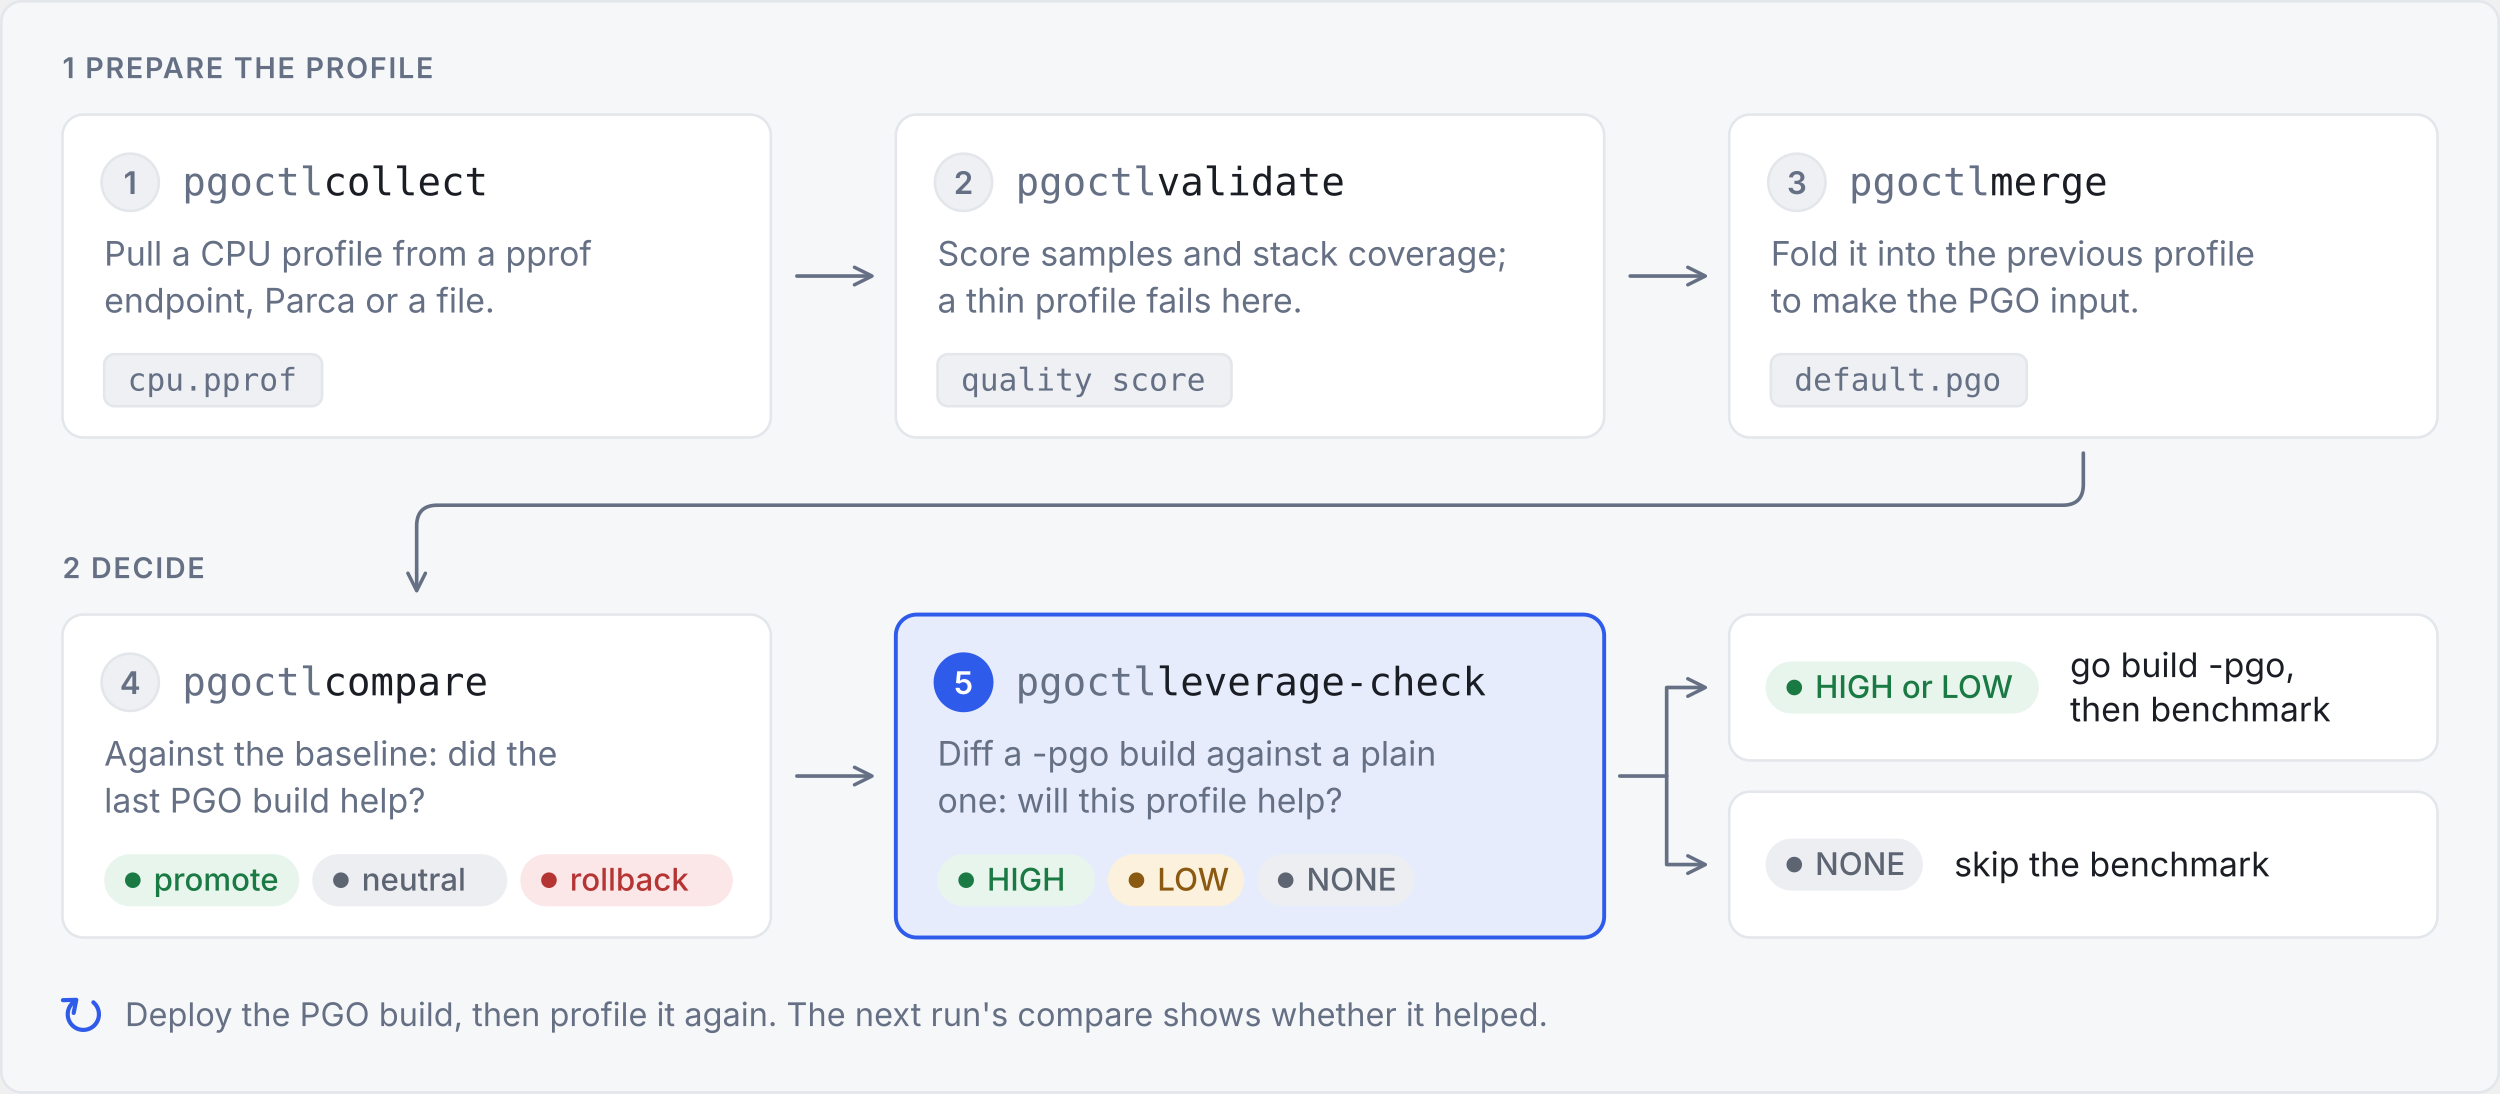
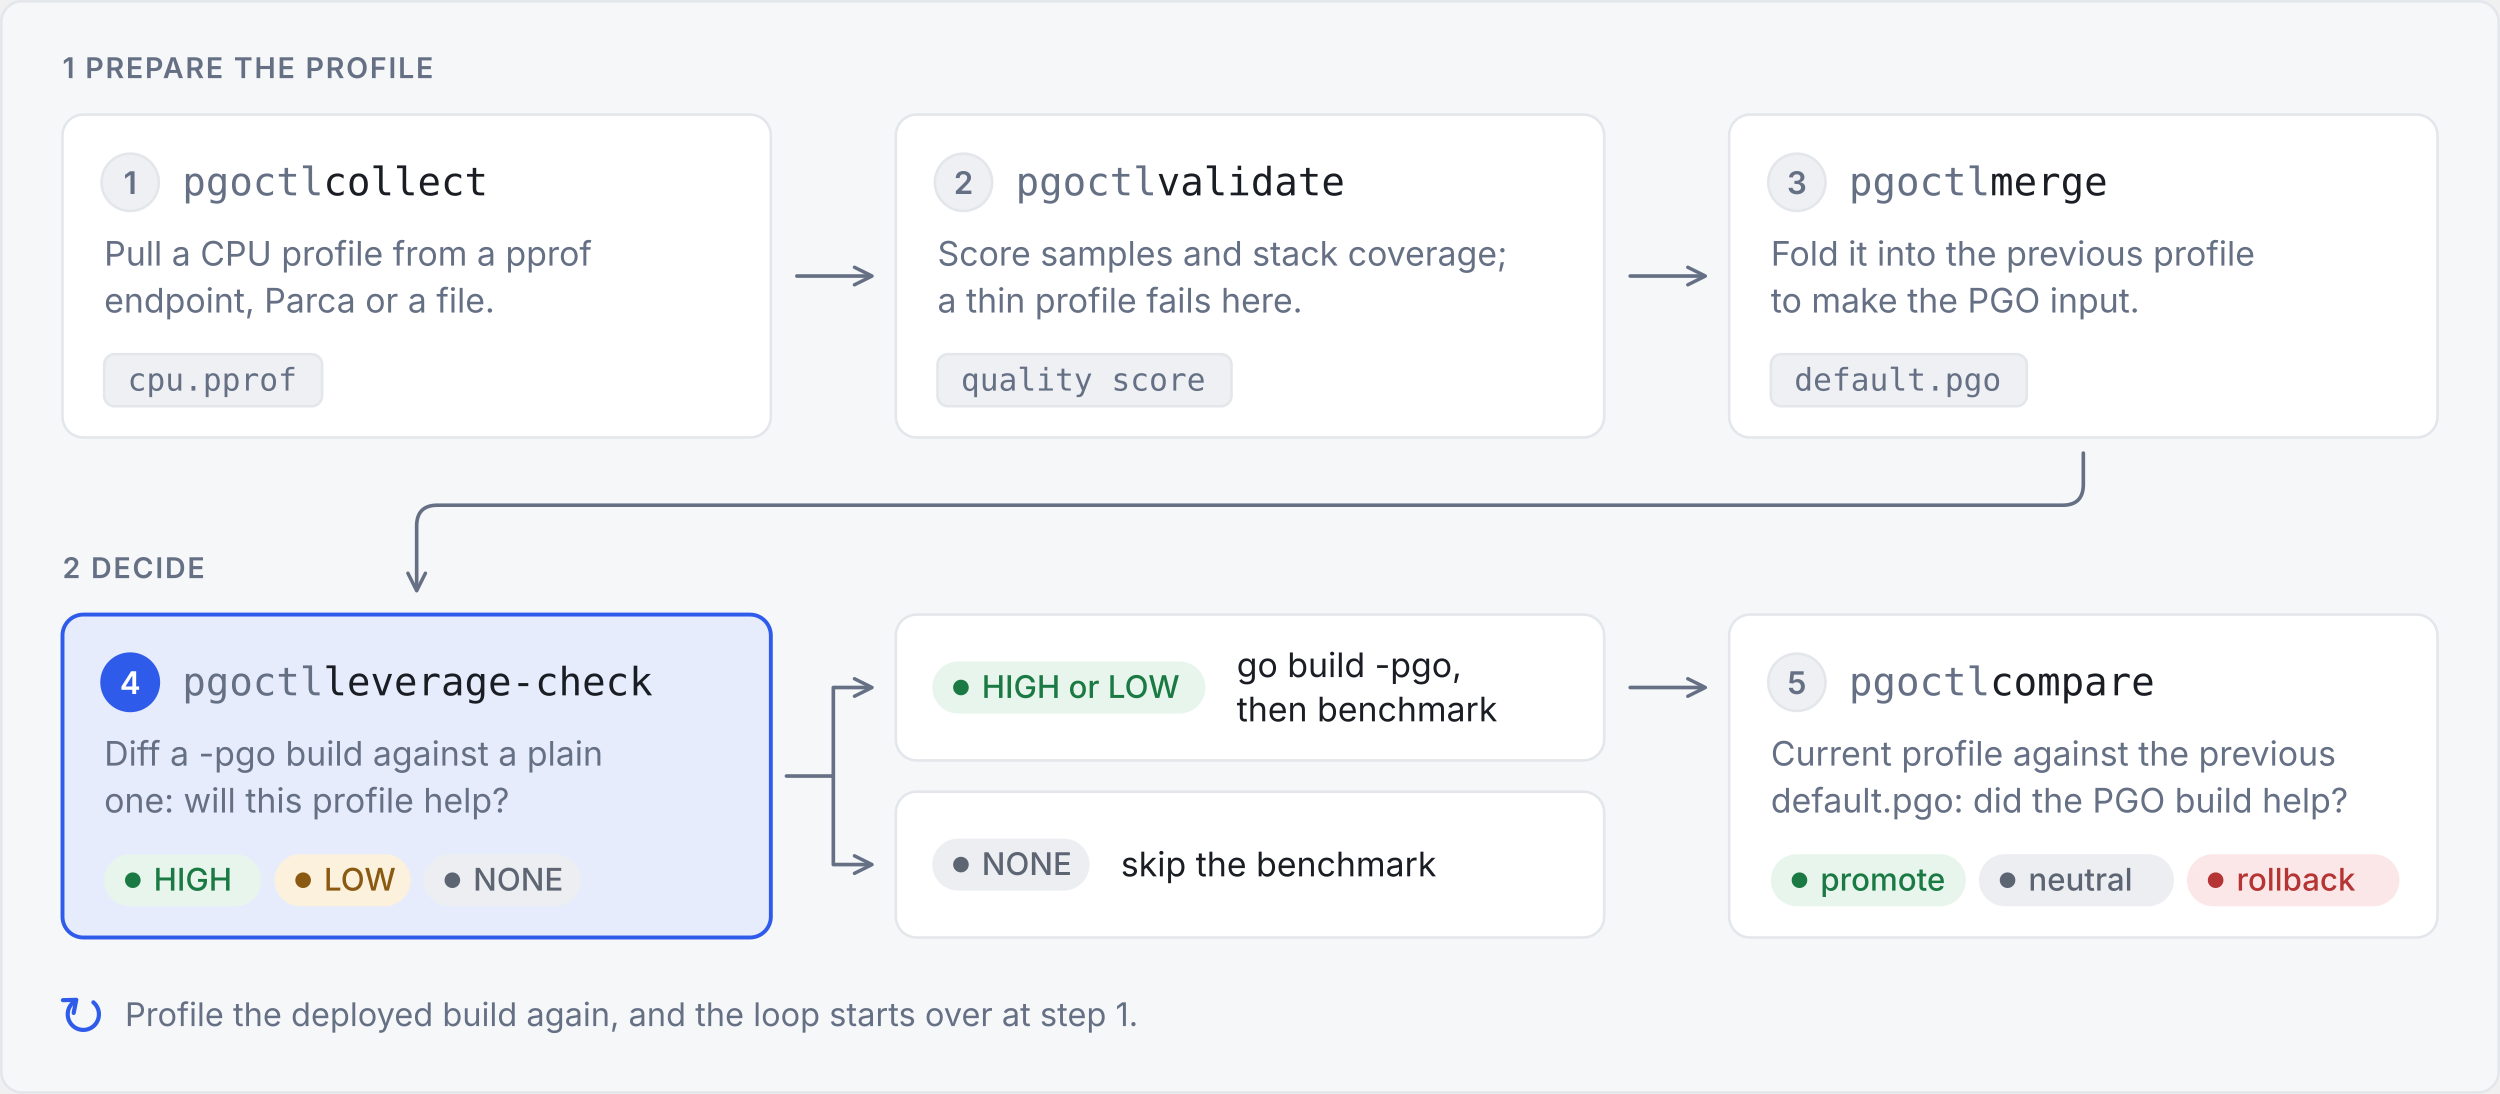
<svg xmlns="http://www.w3.org/2000/svg" width="960" height="420" viewBox="0 0 960 420" role="img" aria-label="pgoctl pipeline">
  <defs>
    <marker id="m" viewBox="0 0 10 10" refX="8" refY="5" markerWidth="6" markerHeight="6" orient="auto">
      <path d="M1,1 L9,5 L1,9" fill="none" stroke="#667085" stroke-width="1.6" stroke-linecap="round" stroke-linejoin="round" />
    </marker>
  </defs>
  <rect x="0.5" y="0.5" width="959" height="419" rx="8" fill="#f6f7f9" stroke="#e3e6ea" />
  <text x="24" y="30" font-family="Inter,-apple-system,BlinkMacSystemFont,'Segoe UI',Helvetica,Arial,sans-serif" font-size="11" font-weight="600" fill="#667085" text-anchor="start" letter-spacing="0.66">1  PREPARE THE PROFILE</text>
  <rect x="24.0" y="44" width="272.0" height="124" rx="8" fill="#ffffff" stroke="#e3e6ea" stroke-width="1" />
  <circle cx="50.0" cy="70" r="11" fill="#eef0f3" stroke="#e3e6ea" />
  <text x="50.0" y="74.5" font-family="Inter,-apple-system,BlinkMacSystemFont,'Segoe UI',Helvetica,Arial,sans-serif" font-size="12" font-weight="600" fill="#667085" text-anchor="middle">1</text>
  <text x="70.0" y="75" font-family="'JetBrains Mono',ui-monospace,SFMono-Regular,Menlo,Consolas,monospace" font-size="15" font-weight="500" fill="#1a1d23">
    <tspan fill="#667085">pgoctl </tspan>collect</text>
  <text x="40.0" y="102" font-family="Inter,-apple-system,BlinkMacSystemFont,'Segoe UI',Helvetica,Arial,sans-serif" font-size="13" font-weight="400" fill="#667085" text-anchor="start">Pull a CPU profile from a pprof</text>
  <text x="40.0" y="120" font-family="Inter,-apple-system,BlinkMacSystemFont,'Segoe UI',Helvetica,Arial,sans-serif" font-size="13" font-weight="400" fill="#667085" text-anchor="start">endpoint, Parca or a file.</text>
  <rect x="40.0" y="136" width="83.7" height="20" rx="4" fill="#eef0f3" stroke="#e3e6ea" />
  <text x="49.0" y="150" font-family="'JetBrains Mono',ui-monospace,SFMono-Regular,Menlo,Consolas,monospace" font-size="12" font-weight="400" fill="#667085" text-anchor="start">cpu.pprof</text>
  <rect x="344.0" y="44" width="272.0" height="124" rx="8" fill="#ffffff" stroke="#e3e6ea" stroke-width="1" />
  <circle cx="370.0" cy="70" r="11" fill="#eef0f3" stroke="#e3e6ea" />
  <text x="370.0" y="74.5" font-family="Inter,-apple-system,BlinkMacSystemFont,'Segoe UI',Helvetica,Arial,sans-serif" font-size="12" font-weight="600" fill="#667085" text-anchor="middle">2</text>
  <text x="390.0" y="75" font-family="'JetBrains Mono',ui-monospace,SFMono-Regular,Menlo,Consolas,monospace" font-size="15" font-weight="500" fill="#1a1d23">
    <tspan fill="#667085">pgoctl </tspan>validate</text>
  <text x="360.0" y="102" font-family="Inter,-apple-system,BlinkMacSystemFont,'Segoe UI',Helvetica,Arial,sans-serif" font-size="13" font-weight="400" fill="#667085" text-anchor="start">Score samples and stack coverage;</text>
  <text x="360.0" y="120" font-family="Inter,-apple-system,BlinkMacSystemFont,'Segoe UI',Helvetica,Arial,sans-serif" font-size="13" font-weight="400" fill="#667085" text-anchor="start">a thin profile fails here.</text>
  <rect x="360.0" y="136" width="112.9" height="20" rx="4" fill="#eef0f3" stroke="#e3e6ea" />
  <text x="369.0" y="150" font-family="'JetBrains Mono',ui-monospace,SFMono-Regular,Menlo,Consolas,monospace" font-size="12" font-weight="400" fill="#667085" text-anchor="start">quality score</text>
  <rect x="664.0" y="44" width="272.0" height="124" rx="8" fill="#ffffff" stroke="#e3e6ea" stroke-width="1" />
  <circle cx="690.0" cy="70" r="11" fill="#eef0f3" stroke="#e3e6ea" />
  <text x="690.0" y="74.5" font-family="Inter,-apple-system,BlinkMacSystemFont,'Segoe UI',Helvetica,Arial,sans-serif" font-size="12" font-weight="600" fill="#667085" text-anchor="middle">3</text>
  <text x="710.0" y="75" font-family="'JetBrains Mono',ui-monospace,SFMono-Regular,Menlo,Consolas,monospace" font-size="15" font-weight="500" fill="#1a1d23">
    <tspan fill="#667085">pgoctl </tspan>merge</text>
  <text x="680.0" y="102" font-family="Inter,-apple-system,BlinkMacSystemFont,'Segoe UI',Helvetica,Arial,sans-serif" font-size="13" font-weight="400" fill="#667085" text-anchor="start">Fold it into the previous profile</text>
  <text x="680.0" y="120" font-family="Inter,-apple-system,BlinkMacSystemFont,'Segoe UI',Helvetica,Arial,sans-serif" font-size="13" font-weight="400" fill="#667085" text-anchor="start">to make the PGO input.</text>
  <rect x="680.0" y="136" width="98.3" height="20" rx="4" fill="#eef0f3" stroke="#e3e6ea" />
  <text x="689.0" y="150" font-family="'JetBrains Mono',ui-monospace,SFMono-Regular,Menlo,Consolas,monospace" font-size="12" font-weight="400" fill="#667085" text-anchor="start">default.pgo</text>
  <path d="M306.0,106.0 L334.0,106.0" fill="none" stroke="#667085" stroke-width="1.4" stroke-linecap="round" stroke-linejoin="round" marker-end="url(#m)" />
  <path d="M626.0,106.0 L654.0,106.0" fill="none" stroke="#667085" stroke-width="1.4" stroke-linecap="round" stroke-linejoin="round" marker-end="url(#m)" />
  <text x="24" y="222" font-family="Inter,-apple-system,BlinkMacSystemFont,'Segoe UI',Helvetica,Arial,sans-serif" font-size="11" font-weight="600" fill="#667085" text-anchor="start" letter-spacing="0.66">2  DECIDE</text>
-   <rect x="24.0" y="236" width="272.0" height="124" rx="8" fill="#ffffff" stroke="#e3e6ea" stroke-width="1" />
-   <circle cx="50.0" cy="262" r="11" fill="#eef0f3" stroke="#e3e6ea" />
-   <text x="50.0" y="266.5" font-family="Inter,-apple-system,BlinkMacSystemFont,'Segoe UI',Helvetica,Arial,sans-serif" font-size="12" font-weight="600" fill="#667085" text-anchor="middle">4</text>
+   <rect x="24.0" y="236" width="272.0" height="124" rx="8" fill="#e6ecfc" stroke="#2f5bea" stroke-width="1.5" />
+   <circle cx="50.0" cy="262" r="11" fill="#2f5bea" stroke="#2f5bea" />
+   <text x="50.0" y="266.5" font-family="Inter,-apple-system,BlinkMacSystemFont,'Segoe UI',Helvetica,Arial,sans-serif" font-size="12" font-weight="600" fill="#ffffff" text-anchor="middle">4</text>
  <text x="70.0" y="267" font-family="'JetBrains Mono',ui-monospace,SFMono-Regular,Menlo,Consolas,monospace" font-size="15" font-weight="500" fill="#1a1d23">
+     <tspan fill="#667085">pgoctl </tspan>leverage-check</text>
+   <text x="40.0" y="294" font-family="Inter,-apple-system,BlinkMacSystemFont,'Segoe UI',Helvetica,Arial,sans-serif" font-size="13" font-weight="400" fill="#667085" text-anchor="start">Diff a -pgo build against a plain</text>
+   <text x="40.0" y="312" font-family="Inter,-apple-system,BlinkMacSystemFont,'Segoe UI',Helvetica,Arial,sans-serif" font-size="13" font-weight="400" fill="#667085" text-anchor="start">one: will this profile help?</text>
+   <rect x="40.0" y="328" width="60.4" height="20" rx="10" fill="#e7f5ec" />
+   <circle cx="51.0" cy="338" r="3" fill="#1b7a43" />
+   <text x="59.0" y="342" font-family="Inter,-apple-system,BlinkMacSystemFont,'Segoe UI',Helvetica,Arial,sans-serif" font-size="12" font-weight="500" fill="#1b7a43" text-anchor="start">HIGH</text>
+   <rect x="105.4" y="328" width="52.3" height="20" rx="10" fill="#fbf1dc" />
+   <circle cx="116.4" cy="338" r="3" fill="#8a5a12" />
+   <text x="124.4" y="342" font-family="Inter,-apple-system,BlinkMacSystemFont,'Segoe UI',Helvetica,Arial,sans-serif" font-size="12" font-weight="500" fill="#8a5a12" text-anchor="start">LOW</text>
+   <rect x="162.7" y="328" width="60.4" height="20" rx="10" fill="#eceef2" />
+   <circle cx="173.7" cy="338" r="3" fill="#5d6573" />
+   <text x="181.7" y="342" font-family="Inter,-apple-system,BlinkMacSystemFont,'Segoe UI',Helvetica,Arial,sans-serif" font-size="12" font-weight="500" fill="#5d6573" text-anchor="start">NONE</text>
+   <rect x="664.0" y="236" width="272.0" height="124" rx="8" fill="#ffffff" stroke="#e3e6ea" stroke-width="1" />
+   <circle cx="690.0" cy="262" r="11" fill="#eef0f3" stroke="#e3e6ea" />
+   <text x="690.0" y="266.5" font-family="Inter,-apple-system,BlinkMacSystemFont,'Segoe UI',Helvetica,Arial,sans-serif" font-size="12" font-weight="600" fill="#667085" text-anchor="middle">5</text>
+   <text x="710.0" y="267" font-family="'JetBrains Mono',ui-monospace,SFMono-Regular,Menlo,Consolas,monospace" font-size="15" font-weight="500" fill="#1a1d23">
    <tspan fill="#667085">pgoctl </tspan>compare</text>
-   <text x="40.0" y="294" font-family="Inter,-apple-system,BlinkMacSystemFont,'Segoe UI',Helvetica,Arial,sans-serif" font-size="13" font-weight="400" fill="#667085" text-anchor="start">Against the baseline: did the</text>
-   <text x="40.0" y="312" font-family="Inter,-apple-system,BlinkMacSystemFont,'Segoe UI',Helvetica,Arial,sans-serif" font-size="13" font-weight="400" fill="#667085" text-anchor="start">last PGO build help?</text>
-   <rect x="40.0" y="328" width="74.9" height="20" rx="10" fill="#e7f5ec" />
-   <circle cx="51.0" cy="338" r="3" fill="#1b7a43" />
-   <text x="59.0" y="342" font-family="Inter,-apple-system,BlinkMacSystemFont,'Segoe UI',Helvetica,Arial,sans-serif" font-size="12" font-weight="500" fill="#1b7a43" text-anchor="start">promote</text>
-   <rect x="119.9" y="328" width="74.9" height="20" rx="10" fill="#eceef2" />
-   <circle cx="130.9" cy="338" r="3" fill="#5d6573" />
-   <text x="138.9" y="342" font-family="Inter,-apple-system,BlinkMacSystemFont,'Segoe UI',Helvetica,Arial,sans-serif" font-size="12" font-weight="500" fill="#5d6573" text-anchor="start">neutral</text>
-   <rect x="199.8" y="328" width="81.6" height="20" rx="10" fill="#fbe7e7" />
-   <circle cx="210.8" cy="338" r="3" fill="#b53434" />
-   <text x="218.8" y="342" font-family="Inter,-apple-system,BlinkMacSystemFont,'Segoe UI',Helvetica,Arial,sans-serif" font-size="12" font-weight="500" fill="#b53434" text-anchor="start">rollback</text>
-   <rect x="344.0" y="236" width="272.0" height="124" rx="8" fill="#e6ecfc" stroke="#2f5bea" stroke-width="1.5" />
-   <circle cx="370.0" cy="262" r="11" fill="#2f5bea" stroke="#2f5bea" />
-   <text x="370.0" y="266.5" font-family="Inter,-apple-system,BlinkMacSystemFont,'Segoe UI',Helvetica,Arial,sans-serif" font-size="12" font-weight="600" fill="#ffffff" text-anchor="middle">5</text>
-   <text x="390.0" y="267" font-family="'JetBrains Mono',ui-monospace,SFMono-Regular,Menlo,Consolas,monospace" font-size="15" font-weight="500" fill="#1a1d23">
-     <tspan fill="#667085">pgoctl </tspan>leverage-check</text>
-   <text x="360.0" y="294" font-family="Inter,-apple-system,BlinkMacSystemFont,'Segoe UI',Helvetica,Arial,sans-serif" font-size="13" font-weight="400" fill="#667085" text-anchor="start">Diff a -pgo build against a plain</text>
-   <text x="360.0" y="312" font-family="Inter,-apple-system,BlinkMacSystemFont,'Segoe UI',Helvetica,Arial,sans-serif" font-size="13" font-weight="400" fill="#667085" text-anchor="start">one: will this profile help?</text>
-   <rect x="360.0" y="328" width="60.4" height="20" rx="10" fill="#e7f5ec" />
-   <circle cx="371.0" cy="338" r="3" fill="#1b7a43" />
-   <text x="379.0" y="342" font-family="Inter,-apple-system,BlinkMacSystemFont,'Segoe UI',Helvetica,Arial,sans-serif" font-size="12" font-weight="500" fill="#1b7a43" text-anchor="start">HIGH</text>
-   <rect x="425.4" y="328" width="52.3" height="20" rx="10" fill="#fbf1dc" />
-   <circle cx="436.4" cy="338" r="3" fill="#8a5a12" />
-   <text x="444.4" y="342" font-family="Inter,-apple-system,BlinkMacSystemFont,'Segoe UI',Helvetica,Arial,sans-serif" font-size="12" font-weight="500" fill="#8a5a12" text-anchor="start">LOW</text>
-   <rect x="482.7" y="328" width="60.4" height="20" rx="10" fill="#eceef2" />
-   <circle cx="493.7" cy="338" r="3" fill="#5d6573" />
-   <text x="501.7" y="342" font-family="Inter,-apple-system,BlinkMacSystemFont,'Segoe UI',Helvetica,Arial,sans-serif" font-size="12" font-weight="500" fill="#5d6573" text-anchor="start">NONE</text>
-   <path d="M306.0,298.0 L334.0,298.0" fill="none" stroke="#667085" stroke-width="1.4" stroke-linecap="round" stroke-linejoin="round" marker-end="url(#m)" />
+   <text x="680.0" y="294" font-family="Inter,-apple-system,BlinkMacSystemFont,'Segoe UI',Helvetica,Arial,sans-serif" font-size="13" font-weight="400" fill="#667085" text-anchor="start">Current profile against the previous</text>
+   <text x="680.0" y="312" font-family="Inter,-apple-system,BlinkMacSystemFont,'Segoe UI',Helvetica,Arial,sans-serif" font-size="13" font-weight="400" fill="#667085" text-anchor="start">default.pgo: did the PGO build help?</text>
+   <rect x="680.0" y="328" width="74.9" height="20" rx="10" fill="#e7f5ec" />
+   <circle cx="691.0" cy="338" r="3" fill="#1b7a43" />
+   <text x="699.0" y="342" font-family="Inter,-apple-system,BlinkMacSystemFont,'Segoe UI',Helvetica,Arial,sans-serif" font-size="12" font-weight="500" fill="#1b7a43" text-anchor="start">promote</text>
+   <rect x="759.9" y="328" width="74.9" height="20" rx="10" fill="#eceef2" />
+   <circle cx="770.9" cy="338" r="3" fill="#5d6573" />
+   <text x="778.9" y="342" font-family="Inter,-apple-system,BlinkMacSystemFont,'Segoe UI',Helvetica,Arial,sans-serif" font-size="12" font-weight="500" fill="#5d6573" text-anchor="start">neutral</text>
+   <rect x="839.8" y="328" width="81.6" height="20" rx="10" fill="#fbe7e7" />
+   <circle cx="850.8" cy="338" r="3" fill="#b53434" />
+   <text x="858.8" y="342" font-family="Inter,-apple-system,BlinkMacSystemFont,'Segoe UI',Helvetica,Arial,sans-serif" font-size="12" font-weight="500" fill="#b53434" text-anchor="start">rollback</text>
  <path d="M800.0,174 L800.0,186 Q800.0,194 792.0,194 L168.0,194 Q160.0,194 160.0,202 L160.0,226" fill="none" stroke="#667085" stroke-width="1.4" stroke-linecap="round" marker-end="url(#m)" />
-   <rect x="664.0" y="236" width="272.0" height="56" rx="8" fill="#ffffff" stroke="#e3e6ea" />
-   <rect x="678.0" y="254.0" width="104.9" height="20" rx="10" fill="#e7f5ec" />
-   <circle cx="689.0" cy="264.0" r="3" fill="#1b7a43" />
-   <text x="697.0" y="268.0" font-family="Inter,-apple-system,BlinkMacSystemFont,'Segoe UI',Helvetica,Arial,sans-serif" font-size="12" font-weight="500" fill="#1b7a43" text-anchor="start">HIGH or LOW</text>
-   <text x="794.9" y="260.0" font-family="Inter,-apple-system,BlinkMacSystemFont,'Segoe UI',Helvetica,Arial,sans-serif" font-size="13" font-weight="400" fill="#1a1d23" text-anchor="start">go build -pgo,</text>
-   <text x="794.9" y="277.0" font-family="Inter,-apple-system,BlinkMacSystemFont,'Segoe UI',Helvetica,Arial,sans-serif" font-size="13" font-weight="400" fill="#1a1d23" text-anchor="start">then benchmark</text>
-   <rect x="664.0" y="304" width="272.0" height="56" rx="8" fill="#ffffff" stroke="#e3e6ea" />
-   <rect x="678.0" y="322.0" width="60.4" height="20" rx="10" fill="#eceef2" />
-   <circle cx="689.0" cy="332.0" r="3" fill="#5d6573" />
-   <text x="697.0" y="336.0" font-family="Inter,-apple-system,BlinkMacSystemFont,'Segoe UI',Helvetica,Arial,sans-serif" font-size="12" font-weight="500" fill="#5d6573" text-anchor="start">NONE</text>
-   <text x="750.4" y="336.5" font-family="Inter,-apple-system,BlinkMacSystemFont,'Segoe UI',Helvetica,Arial,sans-serif" font-size="13" font-weight="400" fill="#1a1d23" text-anchor="start">skip the benchmark</text>
-   <path d="M622.0,298.0 L640.0,298.0 L640.0,264.0 L654.0,264.0" fill="none" stroke="#667085" stroke-width="1.4" stroke-linecap="round" stroke-linejoin="round" marker-end="url(#m)" />
-   <path d="M640.0,298.0 L640.0,332.0 L654.0,332.0" fill="none" stroke="#667085" stroke-width="1.4" stroke-linecap="round" stroke-linejoin="round" marker-end="url(#m)" />
+   <rect x="344.0" y="236" width="272.0" height="56" rx="8" fill="#ffffff" stroke="#e3e6ea" />
+   <rect x="358.0" y="254.0" width="104.9" height="20" rx="10" fill="#e7f5ec" />
+   <circle cx="369.0" cy="264.0" r="3" fill="#1b7a43" />
+   <text x="377.0" y="268.0" font-family="Inter,-apple-system,BlinkMacSystemFont,'Segoe UI',Helvetica,Arial,sans-serif" font-size="12" font-weight="500" fill="#1b7a43" text-anchor="start">HIGH or LOW</text>
+   <text x="474.9" y="260.0" font-family="Inter,-apple-system,BlinkMacSystemFont,'Segoe UI',Helvetica,Arial,sans-serif" font-size="13" font-weight="400" fill="#1a1d23" text-anchor="start">go build -pgo,</text>
+   <text x="474.9" y="277.0" font-family="Inter,-apple-system,BlinkMacSystemFont,'Segoe UI',Helvetica,Arial,sans-serif" font-size="13" font-weight="400" fill="#1a1d23" text-anchor="start">then benchmark</text>
+   <rect x="344.0" y="304" width="272.0" height="56" rx="8" fill="#ffffff" stroke="#e3e6ea" />
+   <rect x="358.0" y="322.0" width="60.4" height="20" rx="10" fill="#eceef2" />
+   <circle cx="369.0" cy="332.0" r="3" fill="#5d6573" />
+   <text x="377.0" y="336.0" font-family="Inter,-apple-system,BlinkMacSystemFont,'Segoe UI',Helvetica,Arial,sans-serif" font-size="12" font-weight="500" fill="#5d6573" text-anchor="start">NONE</text>
+   <text x="430.4" y="336.5" font-family="Inter,-apple-system,BlinkMacSystemFont,'Segoe UI',Helvetica,Arial,sans-serif" font-size="13" font-weight="400" fill="#1a1d23" text-anchor="start">skip the benchmark</text>
+   <path d="M302.0,298.0 L320.0,298.0 L320.0,264.0 L334.0,264.0" fill="none" stroke="#667085" stroke-width="1.4" stroke-linecap="round" stroke-linejoin="round" marker-end="url(#m)" />
+   <path d="M320.0,298.0 L320.0,332.0 L334.0,332.0" fill="none" stroke="#667085" stroke-width="1.4" stroke-linecap="round" stroke-linejoin="round" marker-end="url(#m)" />
+   <path d="M626.0,264.0 L654.0,264.0" fill="none" stroke="#667085" stroke-width="1.4" stroke-linecap="round" stroke-linejoin="round" marker-end="url(#m)" />
  <path d="M35.86,384.90 A6,6 0 1,1 28.14,384.90" fill="none" stroke="#2f5bea" stroke-width="1.6" stroke-linecap="round" />
  <path d="M28.29,388.96 L29.29,383.94 L24.17,384.06" fill="none" stroke="#2f5bea" stroke-width="1.6" stroke-linecap="round" stroke-linejoin="round" />
-   <text x="48" y="394" font-family="Inter,-apple-system,BlinkMacSystemFont,'Segoe UI',Helvetica,Arial,sans-serif" font-size="12.5" font-weight="400" fill="#667085" text-anchor="start">Deploy the PGO build, then profile it again. The next run's compare shows whether it helped.</text>
+   <text x="48" y="394" font-family="Inter,-apple-system,BlinkMacSystemFont,'Segoe UI',Helvetica,Arial,sans-serif" font-size="12.5" font-weight="400" fill="#667085" text-anchor="start">Profile the deployed build again, and the loop starts over at step 1.</text>
</svg>
